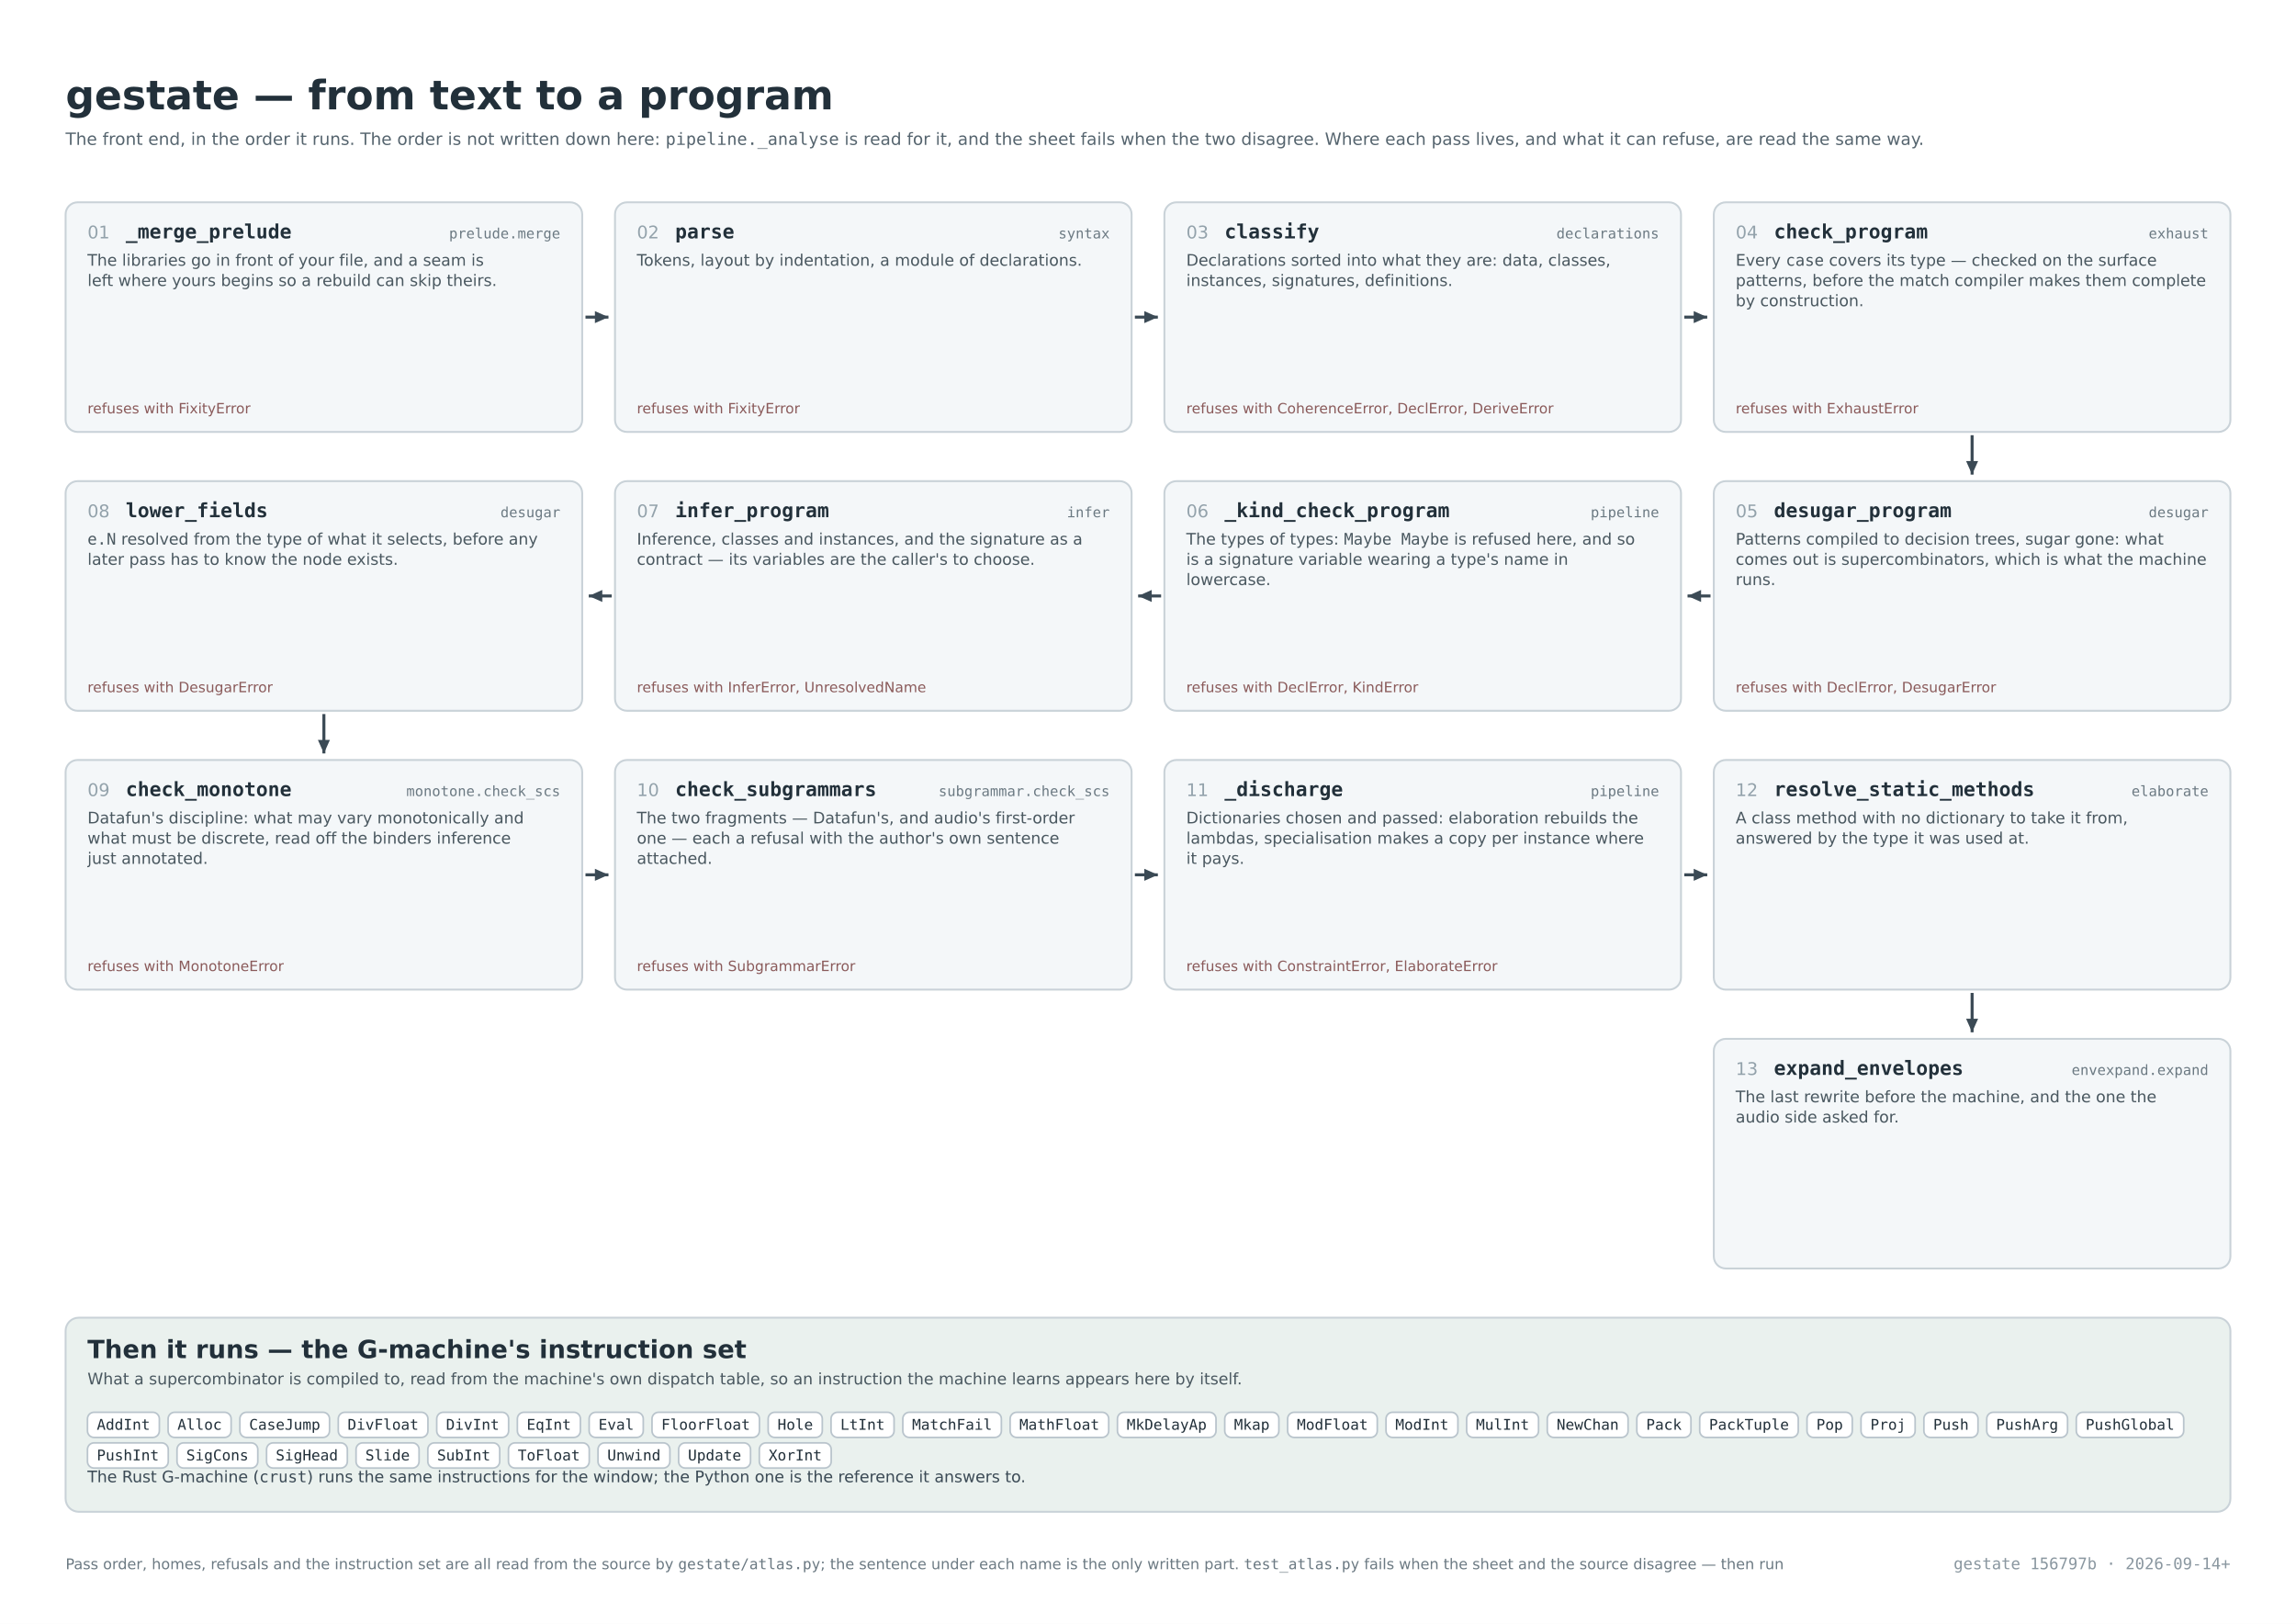
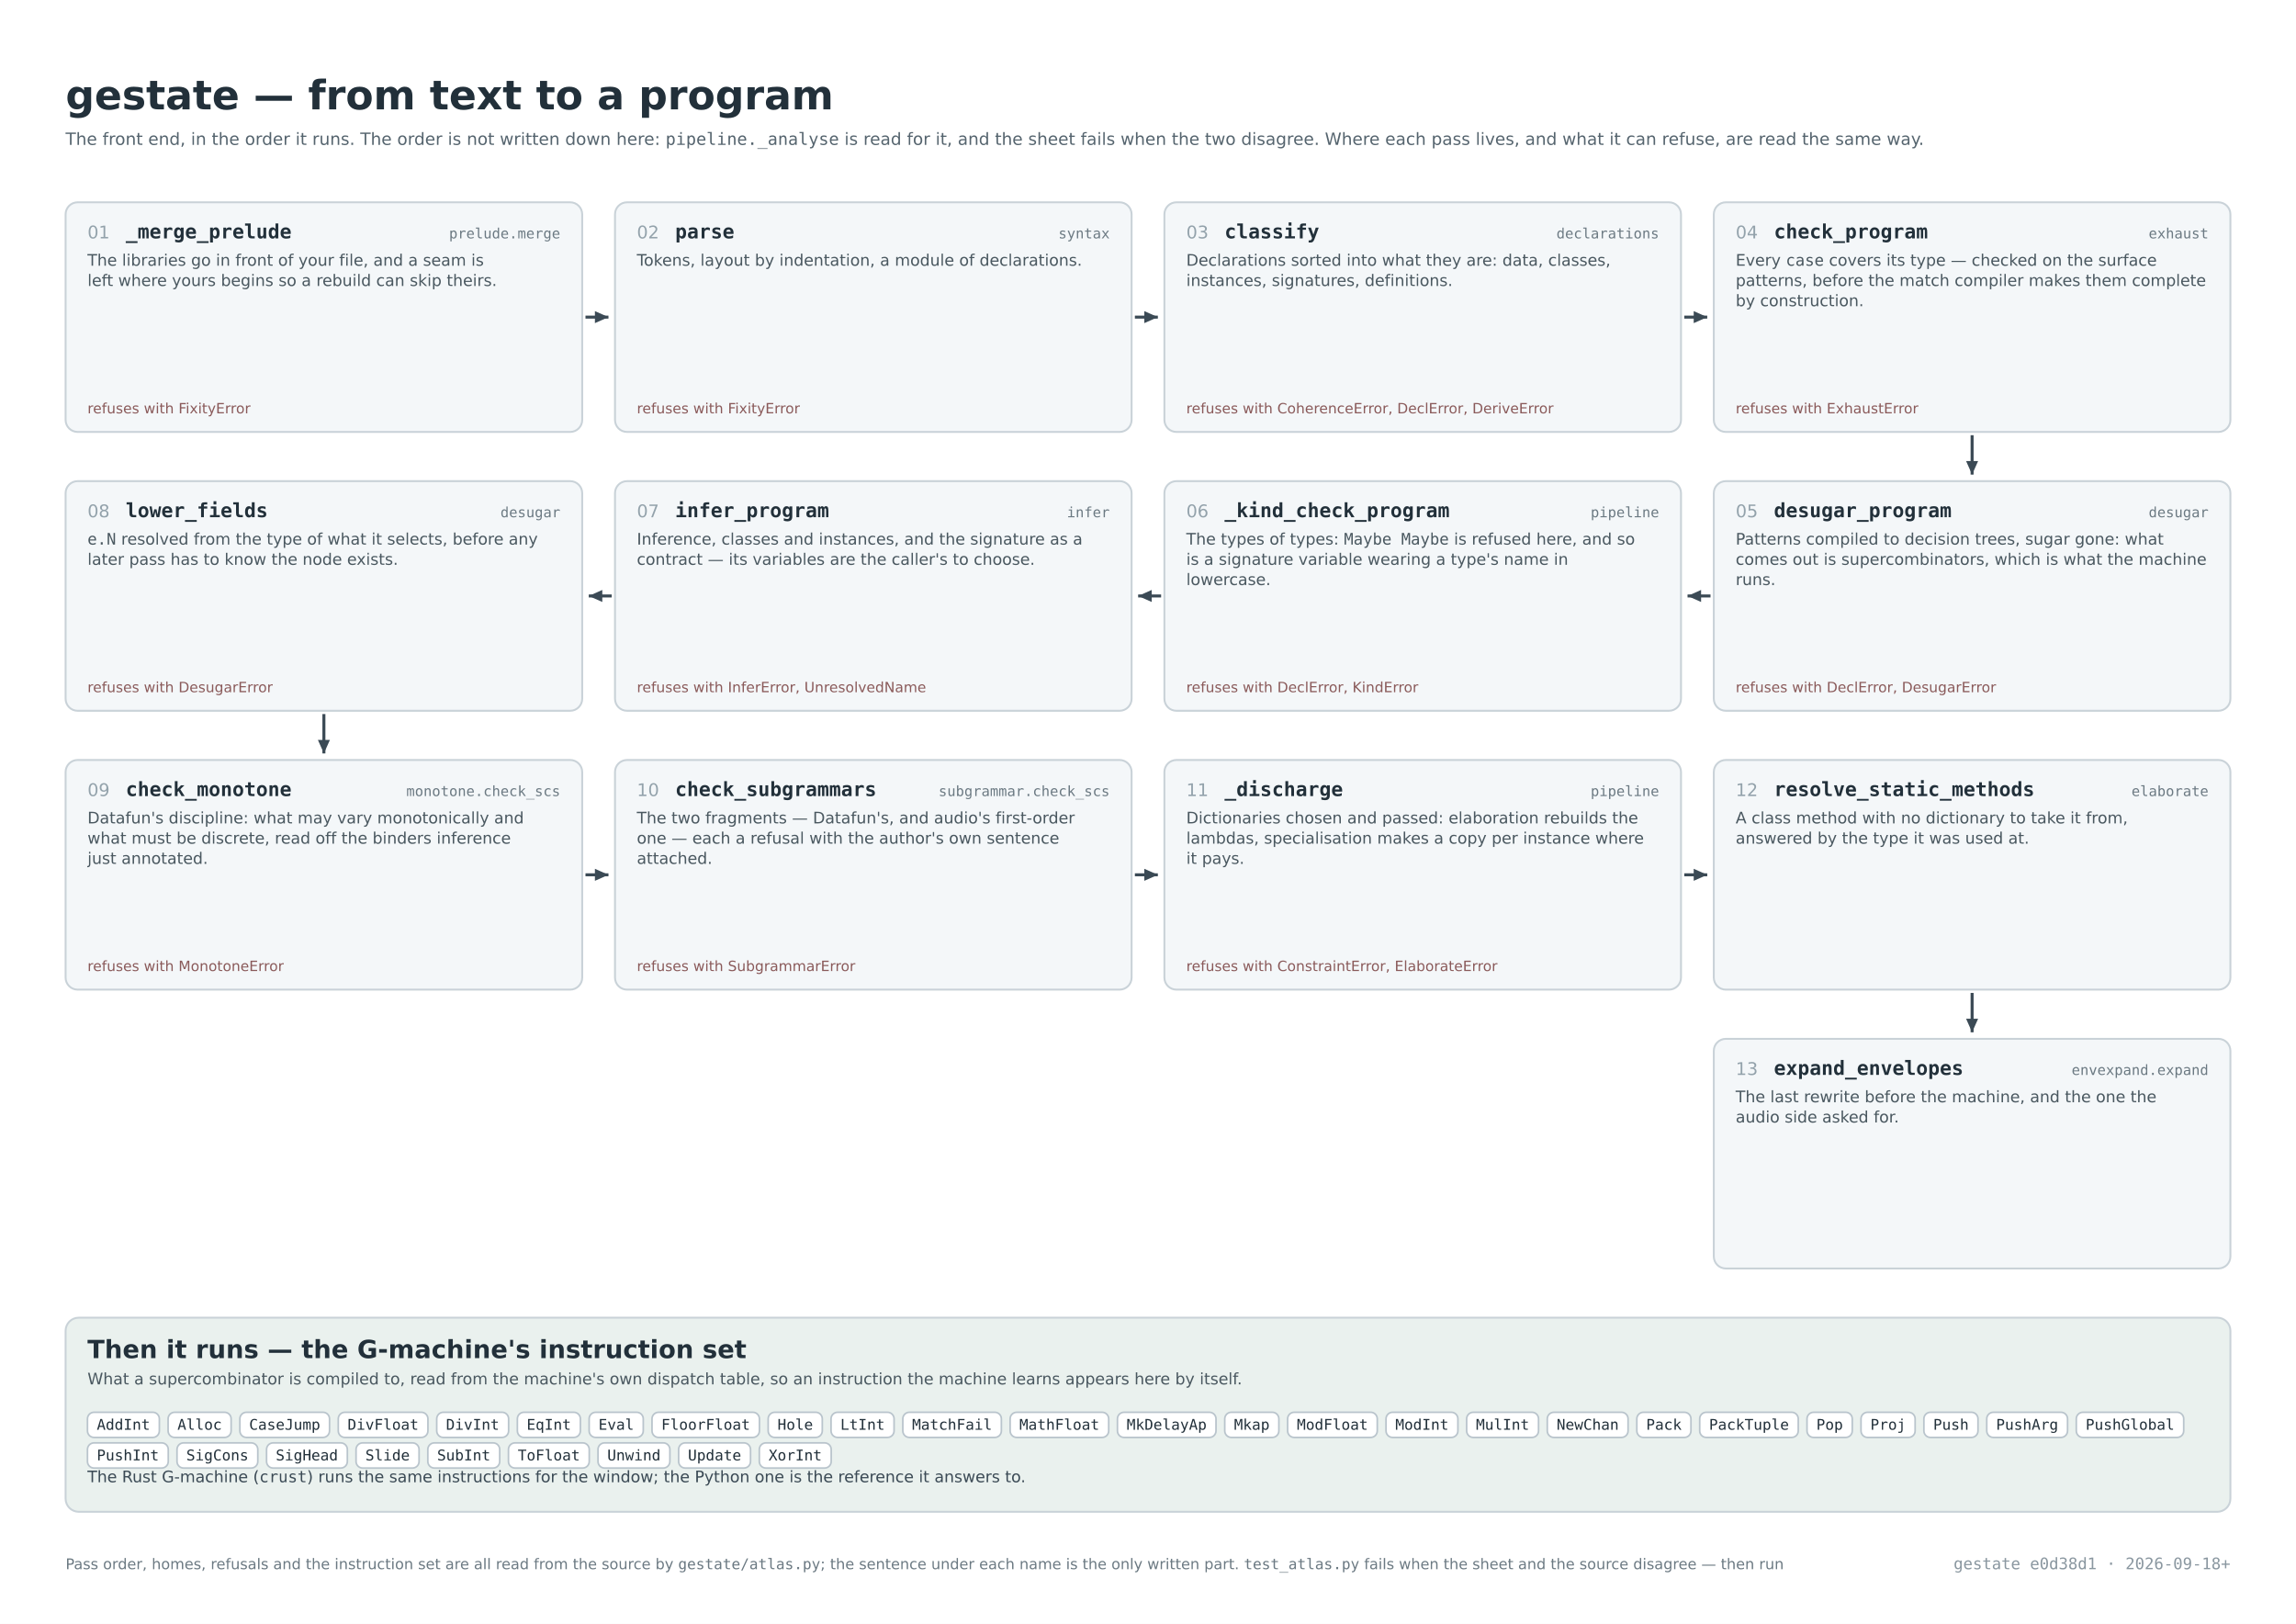
<svg xmlns="http://www.w3.org/2000/svg" width="420mm" height="297mm" viewBox="0 0 420 297">
  <defs>
    <marker id="tip" viewBox="0 0 10 10" refX="9" refY="5" markerWidth="5" markerHeight="5" orient="auto-start-reverse">
      <path d="M 0 1 L 9 5 L 0 9 z" fill="#3b4a55" />
    </marker>
  </defs>
  <style>
  text { font-family: 'DejaVu Sans', Verdana, sans-serif; fill: #22303a; }
  .mono, .chiptext { font-family: 'DejaVu Sans Mono', Consolas, monospace; }
  .title { font-size: 7.4px; font-weight: 700; }
  .subtitle { font-size: 3.1px; fill: #55646e; }
  .foot { font-size: 2.7px; fill: #6b7982; }
  .stamp { font-size: 2.9px; fill: #8a97a0; text-anchor: end; font-family: 'DejaVu Sans Mono', Consolas, monospace; }
  .lane { stroke: #c9d2d8; stroke-width: 0.35; }
  .lanetitle { font-size: 4.6px; font-weight: 700; }
  .step { font-size: 3.6px; font-weight: 700; }
  .stepnum { font-size: 3.2px; fill: #93a2ab; }
  .home { font-size: 2.6px; fill: #6b7982; text-anchor: end; }
  .refuses { font-size: 2.6px; fill: #8a5a5a; }
  .note { font-size: 2.9px; fill: #4a5860; }
  .extra { font-size: 2.9px; fill: #3b4a55; }
  .chip { fill: #ffffff; stroke: #b9c4cc; stroke-width: 0.3; }
  .chiptext { font-size: 2.7px; text-anchor: middle; }
  .edge { stroke: #3b4a55; stroke-width: 0.55; fill: none; }
  .edgetext { font-size: 2.7px; fill: #3b4a55; text-anchor: middle; }
</style>
  <rect x="0" y="0" width="420" height="297" fill="#ffffff" />
  <text class="title" x="12.00" y="20.00">gestate — from text to a program</text>
  <text class="subtitle" x="12.00" y="26.50">The front end, in the order it runs. The order is not written down here: <tspan class="mono">pipeline._analyse</tspan> is read for it, and the sheet fails when the two disagree. Where each pass lives, and what it can refuse, are read the same way.</text>
  <text class="foot" x="12.00" y="287.00">Pass order, homes, refusals and the instruction set are all read from the source by <tspan class="mono">gestate/atlas.py</tspan>; the sentence under each name is the only written part. <tspan class="mono">test_atlas.py</tspan> fails when the sheet and the source disagree — then run</text>
-   <text class="stamp" x="408.00" y="287.00">gestate 156797b · 2026-09-14+</text>
+   <text class="stamp" x="408.00" y="287.00">gestate e0d38d1 · 2026-09-18+</text>
  <rect class="lane" x="12.00" y="37.00" width="94.50" height="42.00" rx="2.2" style="fill:#f4f7f9" />
  <text class="stepnum" x="16.00" y="43.60">01</text>
  <text class="step mono" x="23.00" y="43.60">_merge_prelude</text>
  <text class="home mono" x="102.50" y="43.60">prelude.merge</text>
  <text class="note" x="16.00" y="48.60">The libraries go in front of your file, and a seam is</text>
  <text class="note" x="16.00" y="52.30">left where yours begins so a rebuild can skip theirs.</text>
  <text class="refuses" x="16.00" y="75.60">refuses with FixityError</text>
  <rect class="lane" x="112.50" y="37.00" width="94.50" height="42.00" rx="2.2" style="fill:#f4f7f9" />
  <text class="stepnum" x="116.50" y="43.60">02</text>
  <text class="step mono" x="123.50" y="43.60">parse</text>
  <text class="home mono" x="203.00" y="43.60">syntax</text>
  <text class="note" x="116.50" y="48.60">Tokens, layout by indentation, a module of declarations.</text>
  <text class="refuses" x="116.50" y="75.60">refuses with FixityError</text>
  <rect class="lane" x="213.00" y="37.00" width="94.50" height="42.00" rx="2.2" style="fill:#f4f7f9" />
  <text class="stepnum" x="217.00" y="43.60">03</text>
  <text class="step mono" x="224.00" y="43.60">classify</text>
  <text class="home mono" x="303.50" y="43.60">declarations</text>
  <text class="note" x="217.00" y="48.60">Declarations sorted into what they are: data, classes,</text>
  <text class="note" x="217.00" y="52.30">instances, signatures, definitions.</text>
  <text class="refuses" x="217.00" y="75.60">refuses with CoherenceError, DeclError, DeriveError</text>
  <rect class="lane" x="313.50" y="37.00" width="94.50" height="42.00" rx="2.2" style="fill:#f4f7f9" />
  <text class="stepnum" x="317.50" y="43.60">04</text>
  <text class="step mono" x="324.50" y="43.60">check_program</text>
  <text class="home mono" x="404.00" y="43.60">exhaust</text>
  <text class="note" x="317.50" y="48.60">Every <tspan class="mono">case</tspan> covers its type — checked on the surface</text>
  <text class="note" x="317.50" y="52.30">patterns, before the match compiler makes them complete</text>
  <text class="note" x="317.50" y="56.00">by construction.</text>
  <text class="refuses" x="317.50" y="75.60">refuses with ExhaustError</text>
  <rect class="lane" x="313.50" y="88.00" width="94.50" height="42.00" rx="2.2" style="fill:#f4f7f9" />
  <text class="stepnum" x="317.50" y="94.60">05</text>
  <text class="step mono" x="324.50" y="94.60">desugar_program</text>
  <text class="home mono" x="404.00" y="94.60">desugar</text>
  <text class="note" x="317.50" y="99.60">Patterns compiled to decision trees, sugar gone: what</text>
  <text class="note" x="317.50" y="103.30">comes out is supercombinators, which is what the machine</text>
  <text class="note" x="317.50" y="107.00">runs.</text>
  <text class="refuses" x="317.50" y="126.60">refuses with DeclError, DesugarError</text>
  <rect class="lane" x="213.00" y="88.00" width="94.50" height="42.00" rx="2.2" style="fill:#f4f7f9" />
  <text class="stepnum" x="217.00" y="94.60">06</text>
  <text class="step mono" x="224.00" y="94.60">_kind_check_program</text>
  <text class="home mono" x="303.50" y="94.60">pipeline</text>
  <text class="note" x="217.00" y="99.60">The types of types: <tspan class="mono">Maybe Maybe</tspan> is refused here, and so</text>
  <text class="note" x="217.00" y="103.30">is a signature variable wearing a type's name in</text>
  <text class="note" x="217.00" y="107.00">lowercase.</text>
  <text class="refuses" x="217.00" y="126.60">refuses with DeclError, KindError</text>
  <rect class="lane" x="112.50" y="88.00" width="94.50" height="42.00" rx="2.2" style="fill:#f4f7f9" />
  <text class="stepnum" x="116.50" y="94.60">07</text>
  <text class="step mono" x="123.50" y="94.60">infer_program</text>
  <text class="home mono" x="203.00" y="94.60">infer</text>
  <text class="note" x="116.50" y="99.60">Inference, classes and instances, and the signature as a</text>
  <text class="note" x="116.50" y="103.30">contract — its variables are the caller's to choose.</text>
  <text class="refuses" x="116.50" y="126.60">refuses with InferError, UnresolvedName</text>
  <rect class="lane" x="12.00" y="88.00" width="94.50" height="42.00" rx="2.2" style="fill:#f4f7f9" />
  <text class="stepnum" x="16.00" y="94.60">08</text>
  <text class="step mono" x="23.00" y="94.60">lower_fields</text>
  <text class="home mono" x="102.50" y="94.60">desugar</text>
  <text class="note" x="16.00" y="99.60">
    <tspan class="mono">e.N</tspan> resolved from the type of what it selects, before any</text>
  <text class="note" x="16.00" y="103.30">later pass has to know the node exists.</text>
  <text class="refuses" x="16.00" y="126.60">refuses with DesugarError</text>
  <rect class="lane" x="12.00" y="139.00" width="94.50" height="42.00" rx="2.2" style="fill:#f4f7f9" />
  <text class="stepnum" x="16.00" y="145.60">09</text>
  <text class="step mono" x="23.00" y="145.60">check_monotone</text>
  <text class="home mono" x="102.50" y="145.60">monotone.check_scs</text>
  <text class="note" x="16.00" y="150.60">Datafun's discipline: what may vary monotonically and</text>
  <text class="note" x="16.00" y="154.30">what must be discrete, read off the binders inference</text>
  <text class="note" x="16.00" y="158.00">just annotated.</text>
  <text class="refuses" x="16.00" y="177.60">refuses with MonotoneError</text>
  <rect class="lane" x="112.50" y="139.00" width="94.50" height="42.00" rx="2.2" style="fill:#f4f7f9" />
  <text class="stepnum" x="116.50" y="145.60">10</text>
  <text class="step mono" x="123.50" y="145.60">check_subgrammars</text>
  <text class="home mono" x="203.00" y="145.60">subgrammar.check_scs</text>
  <text class="note" x="116.50" y="150.60">The two fragments — Datafun's, and audio's first-order</text>
  <text class="note" x="116.50" y="154.30">one — each a refusal with the author's own sentence</text>
  <text class="note" x="116.50" y="158.00">attached.</text>
  <text class="refuses" x="116.50" y="177.60">refuses with SubgrammarError</text>
  <rect class="lane" x="213.00" y="139.00" width="94.50" height="42.00" rx="2.2" style="fill:#f4f7f9" />
  <text class="stepnum" x="217.00" y="145.60">11</text>
  <text class="step mono" x="224.00" y="145.60">_discharge</text>
  <text class="home mono" x="303.50" y="145.60">pipeline</text>
  <text class="note" x="217.00" y="150.60">Dictionaries chosen and passed: elaboration rebuilds the</text>
  <text class="note" x="217.00" y="154.30">lambdas, specialisation makes a copy per instance where</text>
  <text class="note" x="217.00" y="158.00">it pays.</text>
  <text class="refuses" x="217.00" y="177.60">refuses with ConstraintError, ElaborateError</text>
  <rect class="lane" x="313.50" y="139.00" width="94.50" height="42.00" rx="2.2" style="fill:#f4f7f9" />
  <text class="stepnum" x="317.50" y="145.60">12</text>
  <text class="step mono" x="324.50" y="145.60">resolve_static_methods</text>
  <text class="home mono" x="404.00" y="145.60">elaborate</text>
  <text class="note" x="317.50" y="150.60">A class method with no dictionary to take it from,</text>
  <text class="note" x="317.50" y="154.30">answered by the type it was used at.</text>
  <rect class="lane" x="313.50" y="190.00" width="94.50" height="42.00" rx="2.2" style="fill:#f4f7f9" />
  <text class="stepnum" x="317.50" y="196.60">13</text>
  <text class="step mono" x="324.50" y="196.60">expand_envelopes</text>
  <text class="home mono" x="404.00" y="196.60">envexpand.expand</text>
  <text class="note" x="317.50" y="201.60">The last rewrite before the machine, and the one the</text>
  <text class="note" x="317.50" y="205.30">audio side asked for.</text>
  <path class="edge" d="M107.10,58.00 L111.30,58.00" marker-end="url(#tip)" />
  <path class="edge" d="M207.60,58.00 L211.80,58.00" marker-end="url(#tip)" />
  <path class="edge" d="M308.10,58.00 L312.30,58.00" marker-end="url(#tip)" />
  <path class="edge" d="M360.75,79.60 L360.75,86.80" marker-end="url(#tip)" />
  <path class="edge" d="M312.90,109.00 L308.70,109.00" marker-end="url(#tip)" />
  <path class="edge" d="M212.40,109.00 L208.20,109.00" marker-end="url(#tip)" />
  <path class="edge" d="M111.90,109.00 L107.70,109.00" marker-end="url(#tip)" />
  <path class="edge" d="M59.25,130.60 L59.25,137.80" marker-end="url(#tip)" />
  <path class="edge" d="M107.10,160.00 L111.30,160.00" marker-end="url(#tip)" />
  <path class="edge" d="M207.60,160.00 L211.80,160.00" marker-end="url(#tip)" />
  <path class="edge" d="M308.10,160.00 L312.30,160.00" marker-end="url(#tip)" />
  <path class="edge" d="M360.75,181.60 L360.75,188.80" marker-end="url(#tip)" />
  <rect class="lane" x="12.00" y="241.00" width="396.00" height="35.50" rx="2.4" style="fill:#eaf1ee" />
  <text class="lanetitle" x="16.00" y="248.40">Then it runs — the G-machine's instruction set</text>
  <text class="note" x="16.00" y="253.20">What a supercombinator is compiled to, read from the machine's own dispatch table, so an instruction the machine learns appears here by itself.</text>
  <rect class="chip" x="16.00" y="258.30" width="13.15" height="4.6" rx="1.2" />
  <text class="chiptext" x="22.58" y="261.50">AddInt</text>
  <rect class="chip" x="30.75" y="258.30" width="11.53" height="4.6" rx="1.2" />
  <text class="chiptext" x="36.52" y="261.50">Alloc</text>
  <rect class="chip" x="43.88" y="258.30" width="16.40" height="4.6" rx="1.2" />
  <text class="chiptext" x="52.08" y="261.50">CaseJump</text>
  <rect class="chip" x="61.88" y="258.30" width="16.40" height="4.6" rx="1.2" />
  <text class="chiptext" x="70.08" y="261.50">DivFloat</text>
  <rect class="chip" x="79.89" y="258.30" width="13.15" height="4.6" rx="1.2" />
  <text class="chiptext" x="86.46" y="261.50">DivInt</text>
  <rect class="chip" x="94.64" y="258.30" width="11.53" height="4.6" rx="1.2" />
  <text class="chiptext" x="100.40" y="261.50">EqInt</text>
  <rect class="chip" x="107.77" y="258.30" width="9.90" height="4.6" rx="1.2" />
  <text class="chiptext" x="112.72" y="261.50">Eval</text>
  <rect class="chip" x="119.27" y="258.30" width="19.65" height="4.6" rx="1.2" />
  <text class="chiptext" x="129.09" y="261.50">FloorFloat</text>
  <rect class="chip" x="140.52" y="258.30" width="9.90" height="4.6" rx="1.2" />
  <text class="chiptext" x="145.47" y="261.50">Hole</text>
  <rect class="chip" x="152.02" y="258.30" width="11.53" height="4.6" rx="1.2" />
  <text class="chiptext" x="157.79" y="261.50">LtInt</text>
  <rect class="chip" x="165.15" y="258.30" width="18.03" height="4.6" rx="1.2" />
  <text class="chiptext" x="174.16" y="261.50">MatchFail</text>
  <rect class="chip" x="184.78" y="258.30" width="18.03" height="4.6" rx="1.2" />
  <text class="chiptext" x="193.79" y="261.50">MathFloat</text>
  <rect class="chip" x="204.41" y="258.30" width="18.03" height="4.6" rx="1.2" />
  <text class="chiptext" x="213.42" y="261.50">MkDelayAp</text>
  <rect class="chip" x="224.04" y="258.30" width="9.90" height="4.6" rx="1.2" />
  <text class="chiptext" x="228.99" y="261.50">Mkap</text>
  <rect class="chip" x="235.54" y="258.30" width="16.40" height="4.6" rx="1.2" />
  <text class="chiptext" x="243.74" y="261.50">ModFloat</text>
  <rect class="chip" x="253.54" y="258.30" width="13.15" height="4.6" rx="1.2" />
  <text class="chiptext" x="260.12" y="261.50">ModInt</text>
  <rect class="chip" x="268.29" y="258.30" width="13.15" height="4.6" rx="1.2" />
  <text class="chiptext" x="274.87" y="261.50">MulInt</text>
  <rect class="chip" x="283.04" y="258.30" width="14.78" height="4.6" rx="1.2" />
  <text class="chiptext" x="290.43" y="261.50">NewChan</text>
  <rect class="chip" x="299.42" y="258.30" width="9.90" height="4.6" rx="1.2" />
  <text class="chiptext" x="304.37" y="261.50">Pack</text>
  <rect class="chip" x="310.92" y="258.30" width="18.03" height="4.6" rx="1.2" />
  <text class="chiptext" x="319.94" y="261.50">PackTuple</text>
  <rect class="chip" x="330.55" y="258.30" width="8.28" height="4.6" rx="1.2" />
  <text class="chiptext" x="334.69" y="261.50">Pop</text>
  <rect class="chip" x="340.43" y="258.30" width="9.90" height="4.6" rx="1.2" />
  <text class="chiptext" x="345.38" y="261.50">Proj</text>
  <rect class="chip" x="351.93" y="258.30" width="9.90" height="4.6" rx="1.2" />
  <text class="chiptext" x="356.88" y="261.50">Push</text>
  <rect class="chip" x="363.43" y="258.30" width="14.78" height="4.6" rx="1.2" />
  <text class="chiptext" x="370.82" y="261.50">PushArg</text>
  <rect class="chip" x="379.81" y="258.30" width="19.65" height="4.6" rx="1.2" />
  <text class="chiptext" x="389.64" y="261.50">PushGlobal</text>
  <rect class="chip" x="16.00" y="263.90" width="14.78" height="4.6" rx="1.2" />
  <text class="chiptext" x="23.39" y="267.10">PushInt</text>
  <rect class="chip" x="32.38" y="263.90" width="14.78" height="4.6" rx="1.2" />
  <text class="chiptext" x="39.77" y="267.10">SigCons</text>
  <rect class="chip" x="48.76" y="263.90" width="14.78" height="4.6" rx="1.2" />
  <text class="chiptext" x="56.14" y="267.10">SigHead</text>
  <rect class="chip" x="65.13" y="263.90" width="11.53" height="4.6" rx="1.2" />
  <text class="chiptext" x="70.90" y="267.10">Slide</text>
  <rect class="chip" x="78.26" y="263.90" width="13.15" height="4.6" rx="1.2" />
  <text class="chiptext" x="84.84" y="267.10">SubInt</text>
  <rect class="chip" x="93.01" y="263.90" width="14.78" height="4.6" rx="1.2" />
  <text class="chiptext" x="100.40" y="267.10">ToFloat</text>
  <rect class="chip" x="109.39" y="263.90" width="13.15" height="4.6" rx="1.2" />
  <text class="chiptext" x="115.97" y="267.10">Unwind</text>
  <rect class="chip" x="124.14" y="263.90" width="13.15" height="4.6" rx="1.2" />
  <text class="chiptext" x="130.72" y="267.10">Update</text>
  <rect class="chip" x="138.90" y="263.90" width="13.15" height="4.6" rx="1.2" />
  <text class="chiptext" x="145.47" y="267.10">XorInt</text>
  <text class="extra" x="16.00" y="271.10">The Rust G-machine (<tspan class="mono">crust</tspan>) runs the same instructions for the window; the Python one is the reference it answers to.</text>
</svg>
